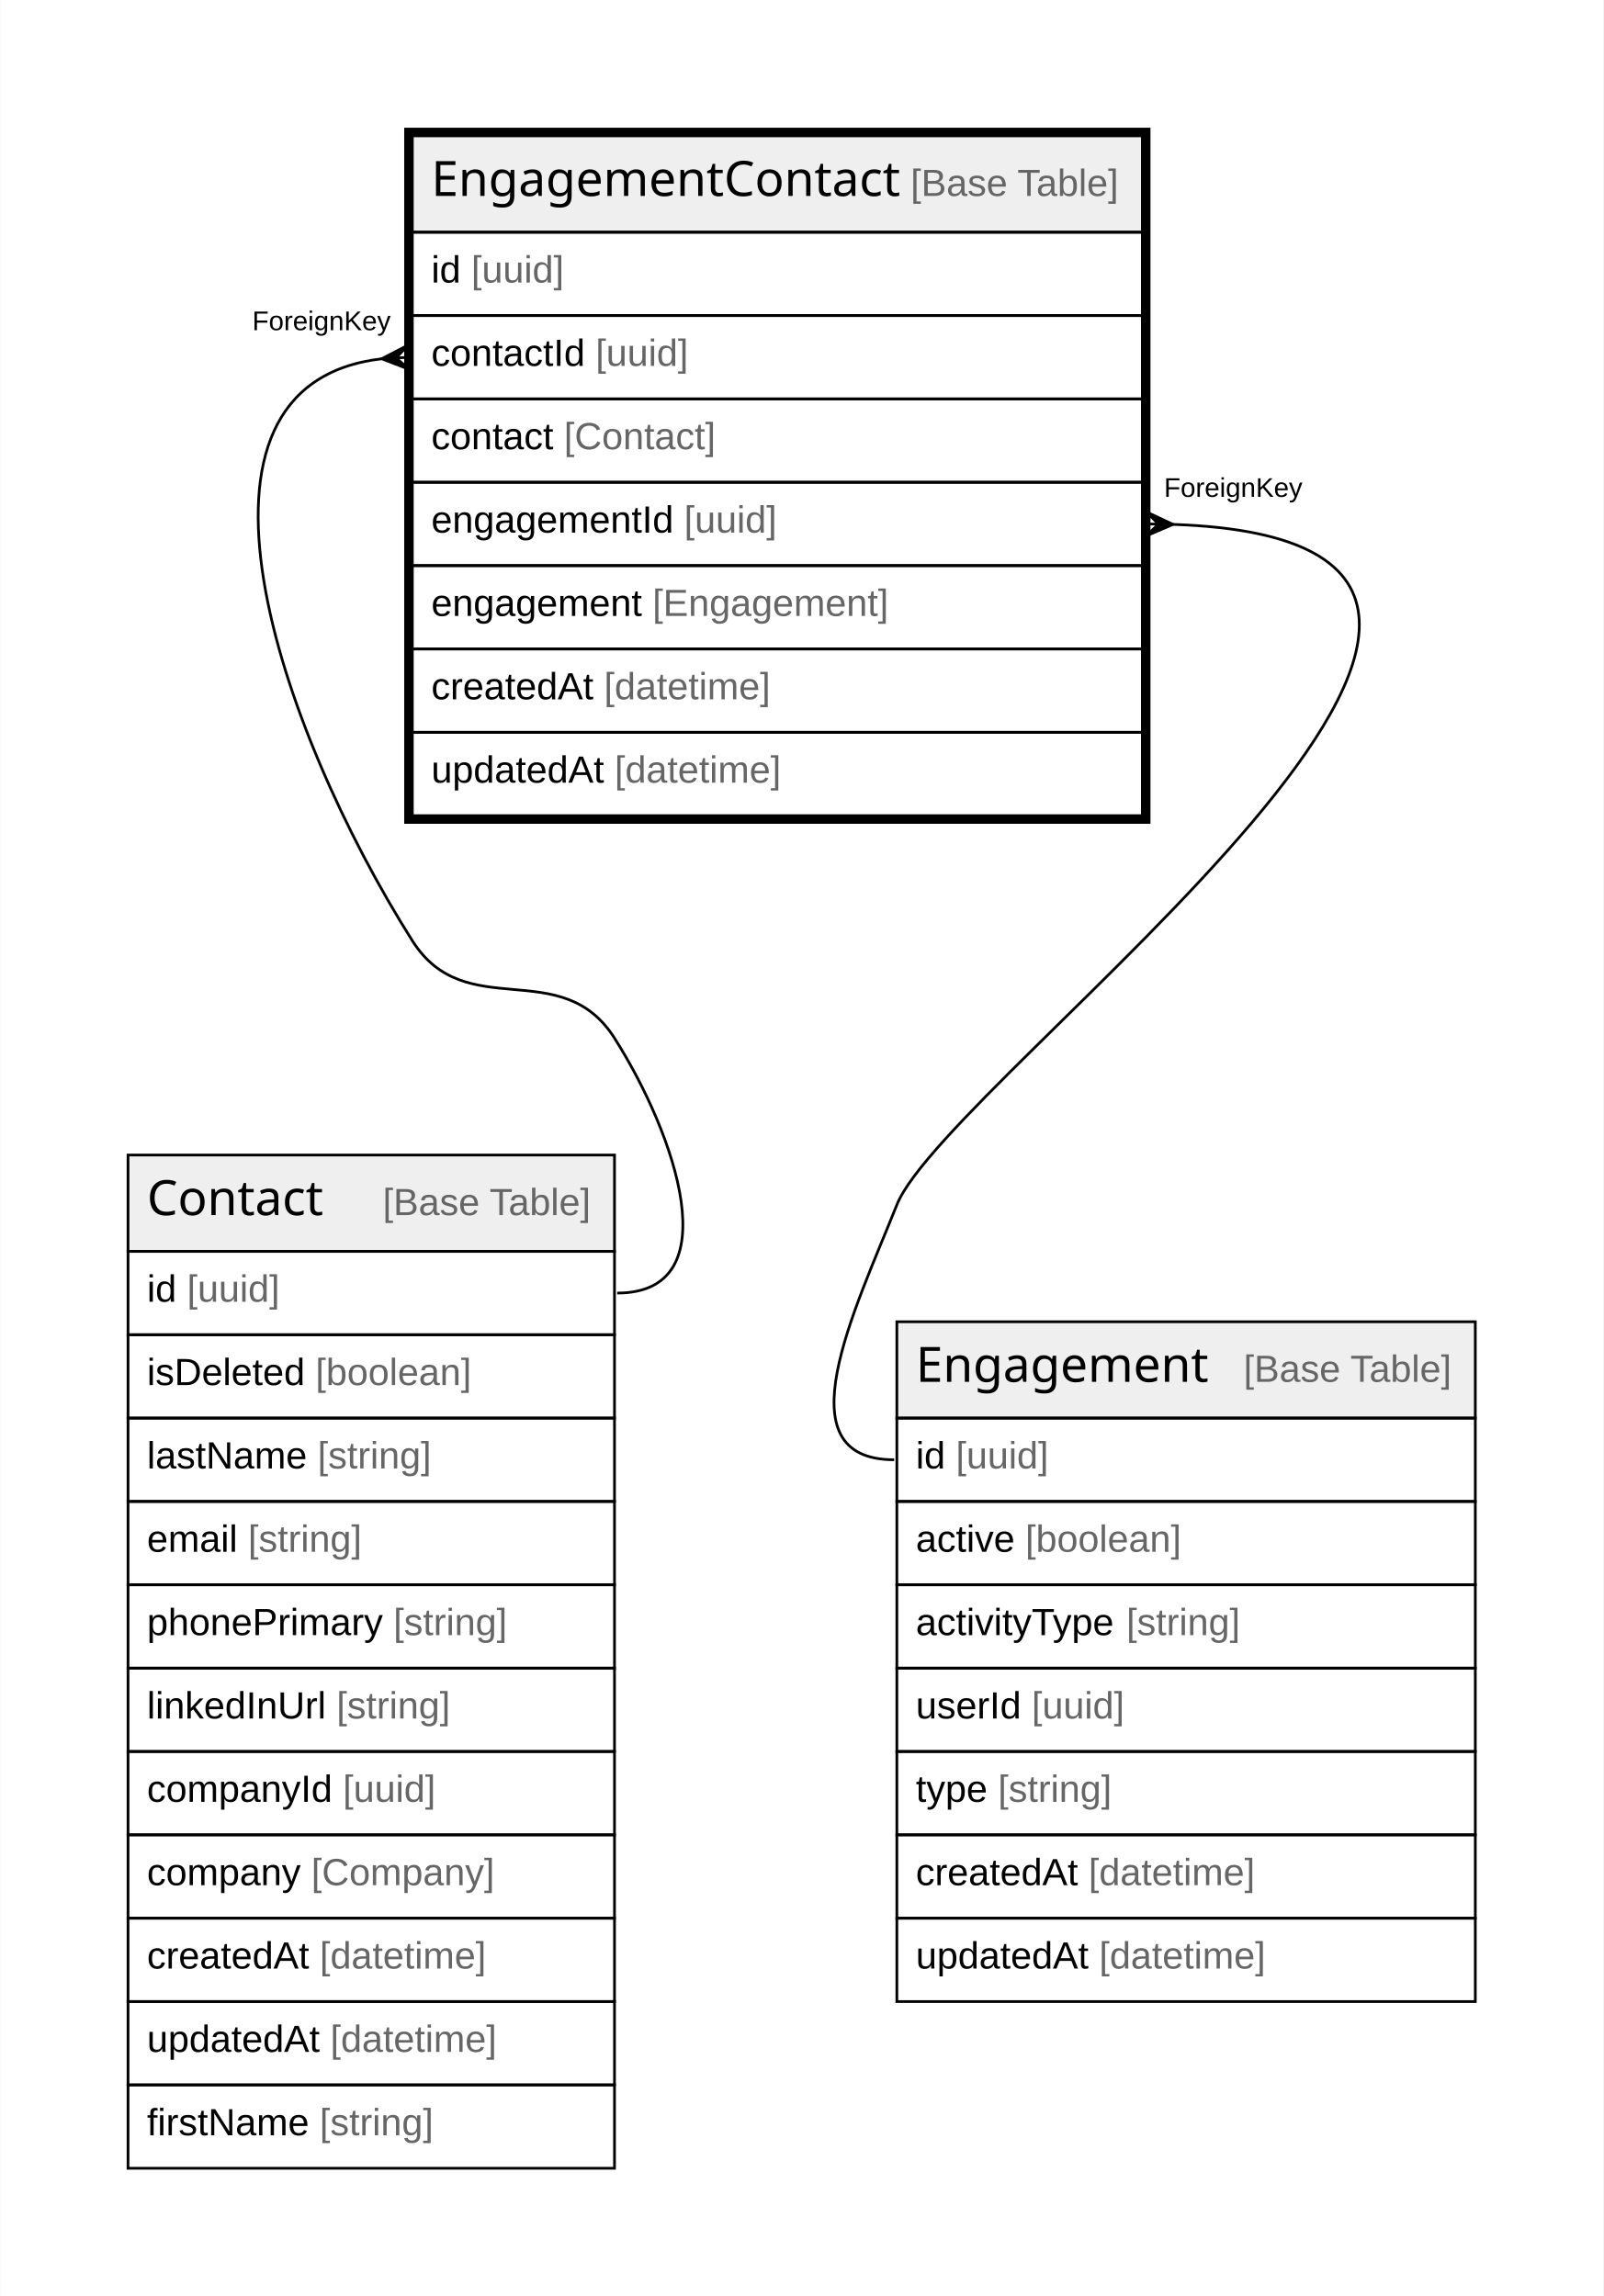
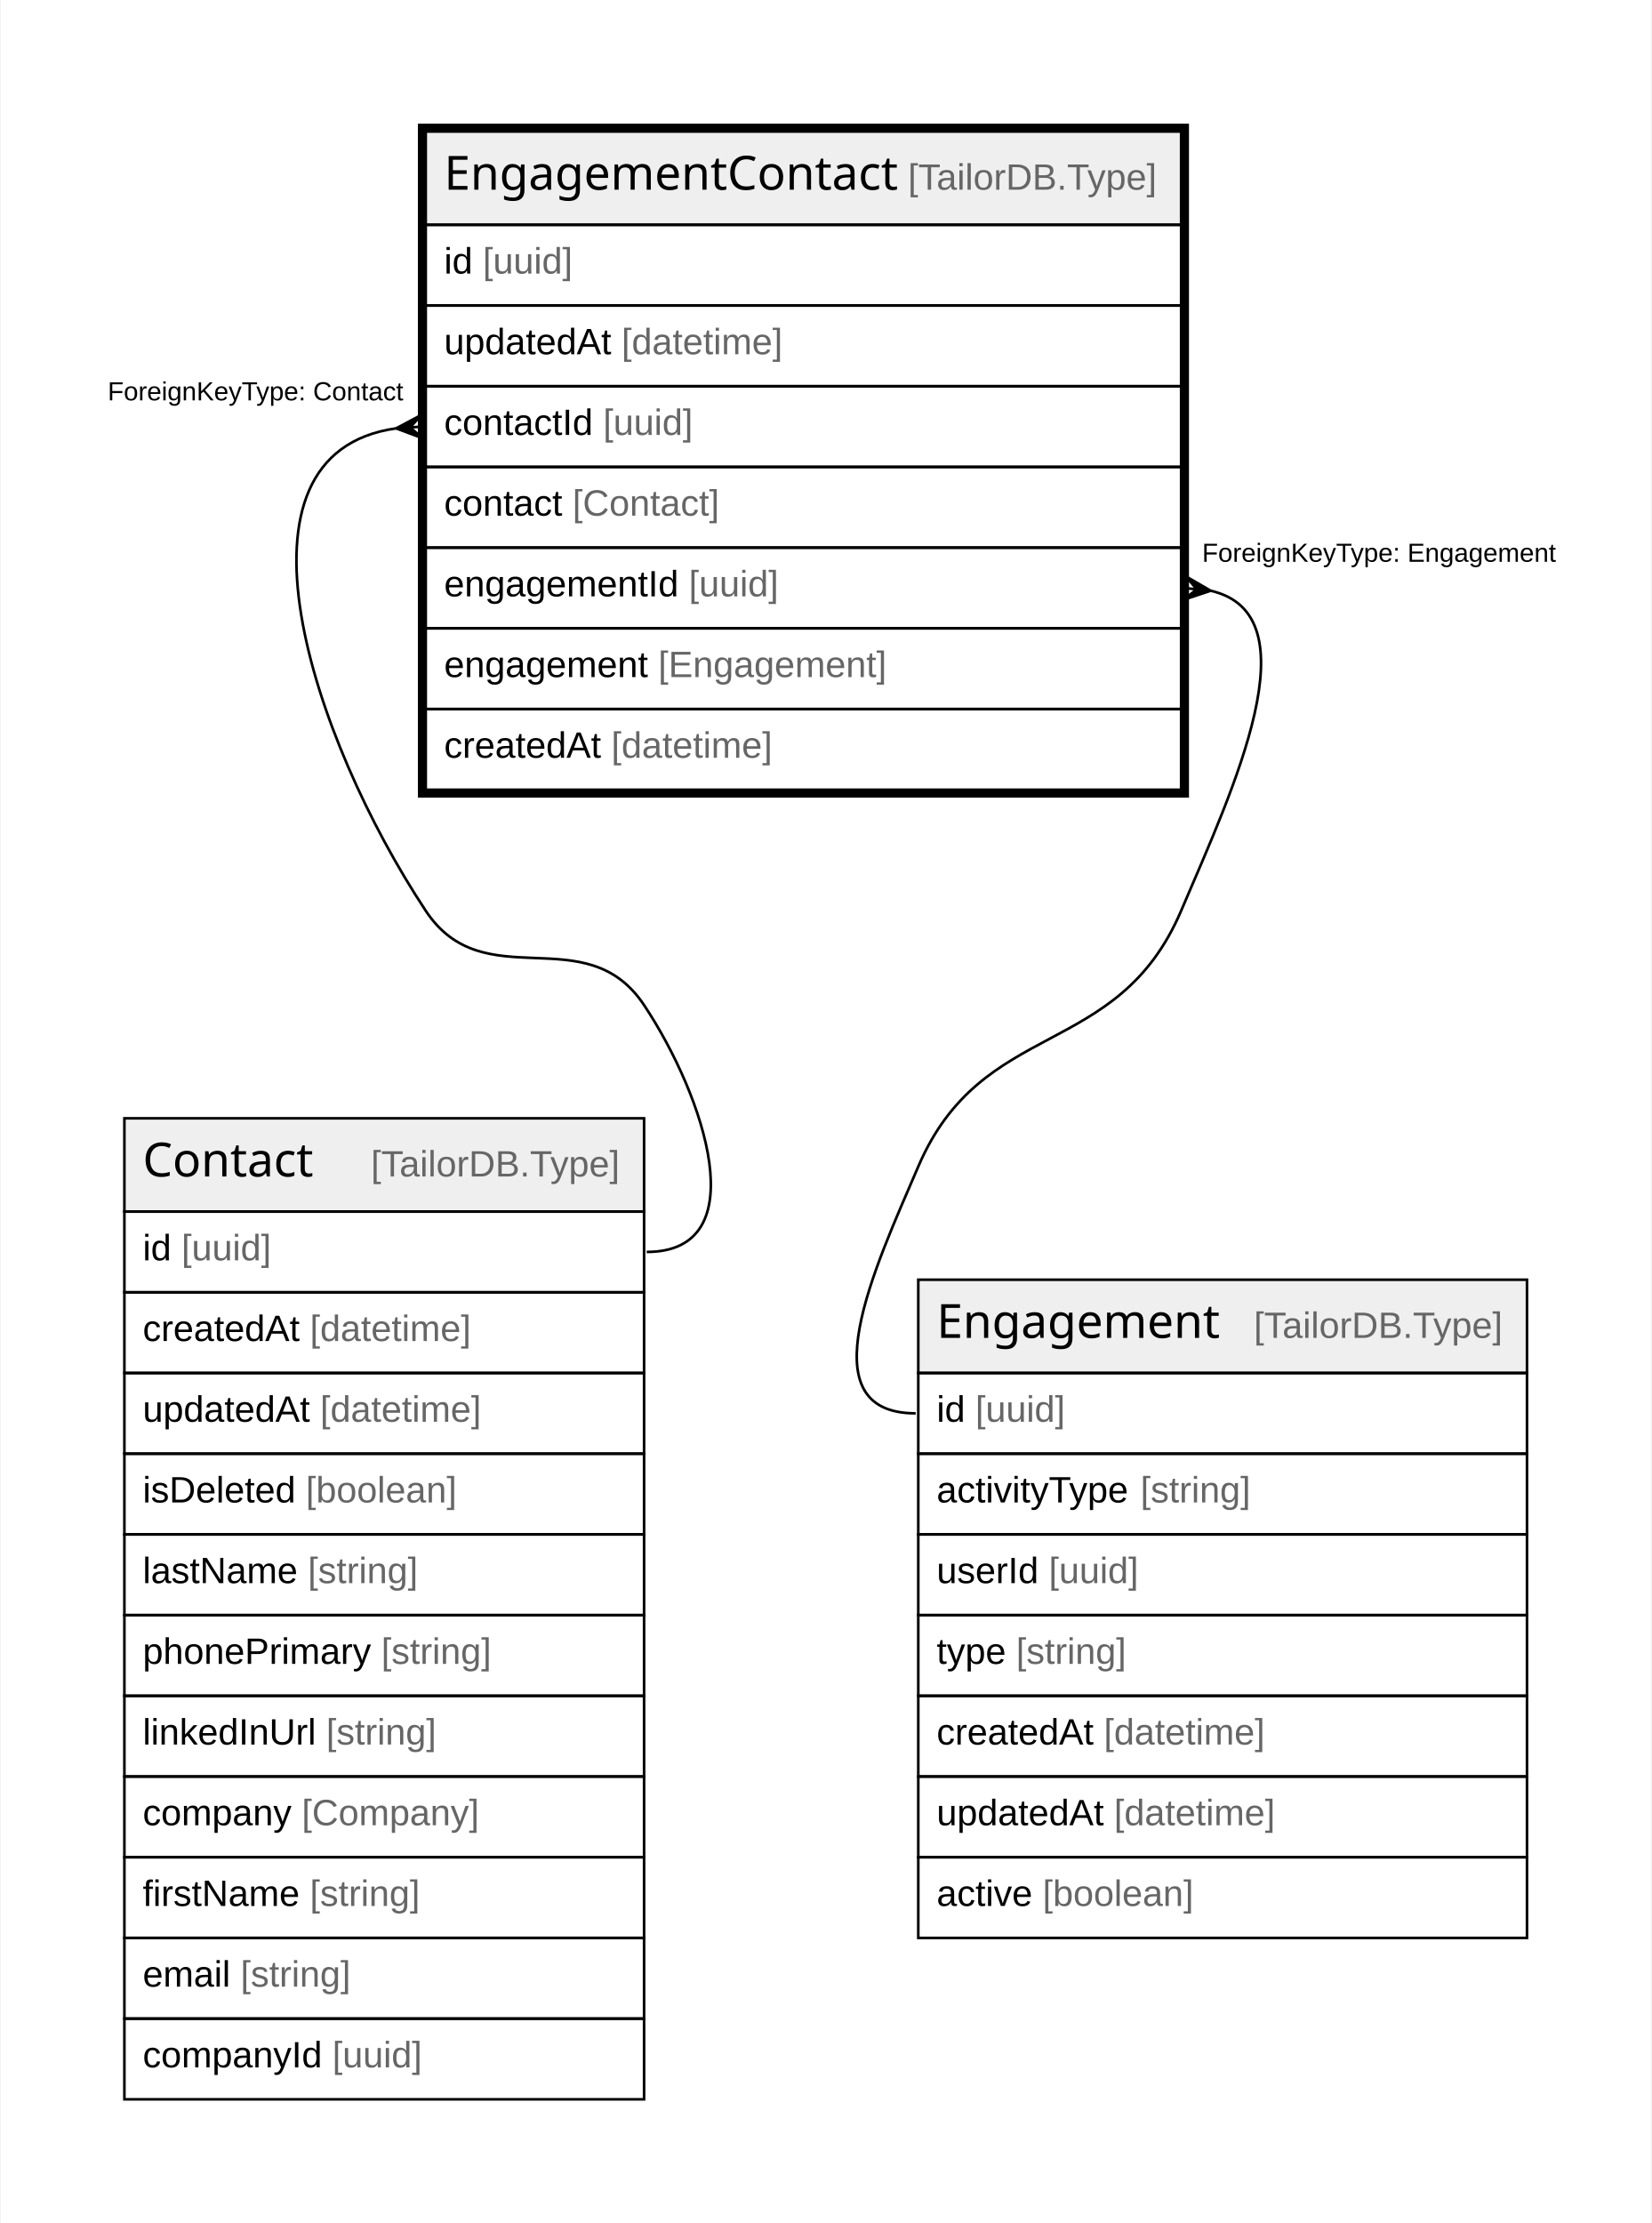
- <svg xmlns="http://www.w3.org/2000/svg" width="592pt" height="848pt" viewBox="0.00 0.00 592.09 848.40">
+ <svg xmlns="http://www.w3.org/2000/svg" width="630pt" height="848pt" viewBox="0.00 0.00 629.74 848.40">
  <g id="graph0" class="graph" transform="scale(1 1) rotate(0) translate(4 844.4)">
-     <polygon fill="white" stroke="none" points="-4,4 -4,-844.4 588.09,-844.4 588.09,4 -4,4" />
+     <polygon fill="white" stroke="none" points="-4,4 -4,-844.4 625.74,-844.4 625.74,4 -4,4" />
    <g id="node1" class="node">
-       <polygon fill="#efefef" stroke="none" points="148.22,-758.6 148.22,-794.2 417.89,-794.2 417.89,-758.6 148.22,-758.6" />
-       <polygon fill="none" stroke="black" points="148.22,-758.6 148.22,-794.2 417.89,-794.2 417.89,-758.6 148.22,-758.6" />
-       <text text-anchor="start" x="155.22" y="-772" font-family="Arial Bold" font-size="18.00">EngagementContact</text>
-       <text text-anchor="start" x="301.17" y="-772" font-family="Arial" font-size="14.00">    </text>
-       <text text-anchor="start" x="332.29" y="-772" font-family="Arial" font-size="14.00" fill="#666666">[Base Table]</text>
-       <polygon fill="none" stroke="black" points="148.22,-727.8 148.22,-758.6 417.89,-758.6 417.89,-727.8 148.22,-727.8" />
-       <text text-anchor="start" x="155.22" y="-740" font-family="Arial" font-size="14.00">id </text>
-       <text text-anchor="start" x="170" y="-740" font-family="Arial" font-size="14.00" fill="#666666">[uuid]</text>
-       <polygon fill="none" stroke="black" points="148.22,-697 148.22,-727.8 417.89,-727.8 417.89,-697 148.22,-697" />
-       <text text-anchor="start" x="155.22" y="-709.2" font-family="Arial" font-size="14.00">contactId </text>
-       <text text-anchor="start" x="215.92" y="-709.2" font-family="Arial" font-size="14.00" fill="#666666">[uuid]</text>
-       <polygon fill="none" stroke="black" points="148.22,-666.2 148.22,-697 417.89,-697 417.89,-666.2 148.22,-666.2" />
-       <text text-anchor="start" x="155.22" y="-678.4" font-family="Arial" font-size="14.00">contact </text>
-       <text text-anchor="start" x="204.24" y="-678.4" font-family="Arial" font-size="14.00" fill="#666666">[Contact]</text>
-       <polygon fill="none" stroke="black" points="148.22,-635.4 148.22,-666.2 417.89,-666.2 417.89,-635.4 148.22,-635.4" />
-       <text text-anchor="start" x="155.22" y="-647.6" font-family="Arial" font-size="14.00">engagementId </text>
-       <text text-anchor="start" x="248.62" y="-647.6" font-family="Arial" font-size="14.00" fill="#666666">[uuid]</text>
-       <polygon fill="none" stroke="black" points="148.22,-604.6 148.22,-635.4 417.89,-635.4 417.89,-604.6 148.22,-604.6" />
-       <text text-anchor="start" x="155.22" y="-616.8" font-family="Arial" font-size="14.00">engagement </text>
-       <text text-anchor="start" x="236.95" y="-616.8" font-family="Arial" font-size="14.00" fill="#666666">[Engagement]</text>
-       <polygon fill="none" stroke="black" points="148.22,-573.8 148.22,-604.6 417.89,-604.6 417.89,-573.8 148.22,-573.8" />
-       <text text-anchor="start" x="155.22" y="-586" font-family="Arial" font-size="14.00">createdAt </text>
-       <text text-anchor="start" x="219.03" y="-586" font-family="Arial" font-size="14.00" fill="#666666">[datetime]</text>
-       <polygon fill="none" stroke="black" points="148.22,-543 148.22,-573.8 417.89,-573.8 417.89,-543 148.22,-543" />
-       <text text-anchor="start" x="155.22" y="-555.2" font-family="Arial" font-size="14.00">updatedAt </text>
-       <text text-anchor="start" x="222.94" y="-555.2" font-family="Arial" font-size="14.00" fill="#666666">[datetime]</text>
-       <polygon fill="none" stroke="black" stroke-width="3" points="146.72,-541.5 146.72,-795.7 419.39,-795.7 419.39,-541.5 146.72,-541.5" />
+       <polygon fill="#efefef" stroke="none" points="158.22,-758.6 158.22,-794.2 446.53,-794.2 446.53,-758.6 158.22,-758.6" />
+       <polygon fill="none" stroke="black" points="158.22,-758.6 158.22,-794.2 446.53,-794.2 446.53,-758.6 158.22,-758.6" />
+       <text text-anchor="start" x="165.22" y="-772" font-family="Arial Bold" font-size="18.00">EngagementContact</text>
+       <text text-anchor="start" x="311.17" y="-772" font-family="Arial" font-size="14.00">    </text>
+       <text text-anchor="start" x="342.29" y="-772" font-family="Arial" font-size="14.00" fill="#666666">[TailorDB.Type]</text>
+       <polygon fill="none" stroke="black" points="158.22,-727.8 158.22,-758.6 446.53,-758.6 446.53,-727.8 158.22,-727.8" />
+       <text text-anchor="start" x="165.22" y="-740" font-family="Arial" font-size="14.00">id </text>
+       <text text-anchor="start" x="180" y="-740" font-family="Arial" font-size="14.00" fill="#666666">[uuid]</text>
+       <polygon fill="none" stroke="black" points="158.22,-697 158.22,-727.8 446.53,-727.8 446.53,-697 158.22,-697" />
+       <text text-anchor="start" x="165.22" y="-709.2" font-family="Arial" font-size="14.00">updatedAt </text>
+       <text text-anchor="start" x="232.94" y="-709.2" font-family="Arial" font-size="14.00" fill="#666666">[datetime]</text>
+       <polygon fill="none" stroke="black" points="158.22,-666.2 158.22,-697 446.53,-697 446.53,-666.2 158.22,-666.2" />
+       <text text-anchor="start" x="165.22" y="-678.4" font-family="Arial" font-size="14.00">contactId </text>
+       <text text-anchor="start" x="225.92" y="-678.4" font-family="Arial" font-size="14.00" fill="#666666">[uuid]</text>
+       <polygon fill="none" stroke="black" points="158.22,-635.4 158.22,-666.2 446.53,-666.2 446.53,-635.4 158.22,-635.4" />
+       <text text-anchor="start" x="165.22" y="-647.6" font-family="Arial" font-size="14.00">contact </text>
+       <text text-anchor="start" x="214.24" y="-647.6" font-family="Arial" font-size="14.00" fill="#666666">[Contact]</text>
+       <polygon fill="none" stroke="black" points="158.22,-604.6 158.22,-635.4 446.53,-635.4 446.53,-604.6 158.22,-604.6" />
+       <text text-anchor="start" x="165.22" y="-616.8" font-family="Arial" font-size="14.00">engagementId </text>
+       <text text-anchor="start" x="258.62" y="-616.8" font-family="Arial" font-size="14.00" fill="#666666">[uuid]</text>
+       <polygon fill="none" stroke="black" points="158.22,-573.8 158.22,-604.6 446.53,-604.6 446.53,-573.8 158.22,-573.8" />
+       <text text-anchor="start" x="165.22" y="-586" font-family="Arial" font-size="14.00">engagement </text>
+       <text text-anchor="start" x="246.95" y="-586" font-family="Arial" font-size="14.00" fill="#666666">[Engagement]</text>
+       <polygon fill="none" stroke="black" points="158.22,-543 158.22,-573.8 446.53,-573.8 446.53,-543 158.22,-543" />
+       <text text-anchor="start" x="165.22" y="-555.2" font-family="Arial" font-size="14.00">createdAt </text>
+       <text text-anchor="start" x="229.03" y="-555.2" font-family="Arial" font-size="14.00" fill="#666666">[datetime]</text>
+       <polygon fill="none" stroke="black" stroke-width="3" points="156.72,-541.5 156.72,-795.7 448.03,-795.7 448.03,-541.5 156.72,-541.5" />
    </g>
    <g id="node2" class="node">
-       <polygon fill="#efefef" stroke="none" points="43.2,-382 43.2,-417.6 222.9,-417.6 222.9,-382 43.2,-382" />
-       <polygon fill="none" stroke="black" points="43.2,-382 43.2,-417.6 222.9,-417.6 222.9,-382 43.2,-382" />
+       <polygon fill="#efefef" stroke="none" points="43.2,-382 43.2,-417.6 241.55,-417.6 241.55,-382 43.2,-382" />
+       <polygon fill="none" stroke="black" points="43.2,-382 43.2,-417.6 241.55,-417.6 241.55,-382 43.2,-382" />
      <text text-anchor="start" x="50.2" y="-395.4" font-family="Arial Bold" font-size="18.00">Contact</text>
      <text text-anchor="start" x="106.19" y="-395.4" font-family="Arial" font-size="14.00">    </text>
-       <text text-anchor="start" x="137.3" y="-395.4" font-family="Arial" font-size="14.00" fill="#666666">[Base Table]</text>
-       <polygon fill="none" stroke="black" points="43.2,-351.2 43.2,-382 222.9,-382 222.9,-351.2 43.2,-351.2" />
+       <text text-anchor="start" x="137.3" y="-395.4" font-family="Arial" font-size="14.00" fill="#666666">[TailorDB.Type]</text>
+       <polygon fill="none" stroke="black" points="43.2,-351.2 43.2,-382 241.55,-382 241.55,-351.2 43.2,-351.2" />
      <text text-anchor="start" x="50.2" y="-363.4" font-family="Arial" font-size="14.00">id </text>
      <text text-anchor="start" x="64.99" y="-363.4" font-family="Arial" font-size="14.00" fill="#666666">[uuid]</text>
-       <polygon fill="none" stroke="black" points="43.2,-320.4 43.2,-351.2 222.9,-351.2 222.9,-320.4 43.2,-320.4" />
-       <text text-anchor="start" x="50.2" y="-332.6" font-family="Arial" font-size="14.00">isDeleted </text>
-       <text text-anchor="start" x="112.45" y="-332.6" font-family="Arial" font-size="14.00" fill="#666666">[boolean]</text>
-       <polygon fill="none" stroke="black" points="43.2,-289.6 43.2,-320.4 222.9,-320.4 222.9,-289.6 43.2,-289.6" />
-       <text text-anchor="start" x="50.2" y="-301.8" font-family="Arial" font-size="14.00">lastName </text>
-       <text text-anchor="start" x="113.22" y="-301.8" font-family="Arial" font-size="14.00" fill="#666666">[string]</text>
-       <polygon fill="none" stroke="black" points="43.2,-258.8 43.2,-289.6 222.9,-289.6 222.9,-258.8 43.2,-258.8" />
-       <text text-anchor="start" x="50.2" y="-271" font-family="Arial" font-size="14.00">email </text>
-       <text text-anchor="start" x="87.54" y="-271" font-family="Arial" font-size="14.00" fill="#666666">[string]</text>
-       <polygon fill="none" stroke="black" points="43.2,-228 43.2,-258.8 222.9,-258.8 222.9,-228 43.2,-228" />
-       <text text-anchor="start" x="50.2" y="-240.2" font-family="Arial" font-size="14.00">phonePrimary </text>
-       <text text-anchor="start" x="141.24" y="-240.2" font-family="Arial" font-size="14.00" fill="#666666">[string]</text>
-       <polygon fill="none" stroke="black" points="43.2,-197.2 43.2,-228 222.9,-228 222.9,-197.2 43.2,-197.2" />
-       <text text-anchor="start" x="50.2" y="-209.4" font-family="Arial" font-size="14.00">linkedInUrl </text>
-       <text text-anchor="start" x="120.23" y="-209.4" font-family="Arial" font-size="14.00" fill="#666666">[string]</text>
-       <polygon fill="none" stroke="black" points="43.2,-166.4 43.2,-197.2 222.9,-197.2 222.9,-166.4 43.2,-166.4" />
-       <text text-anchor="start" x="50.2" y="-178.6" font-family="Arial" font-size="14.00">companyId </text>
-       <text text-anchor="start" x="122.57" y="-178.6" font-family="Arial" font-size="14.00" fill="#666666">[uuid]</text>
-       <polygon fill="none" stroke="black" points="43.2,-135.6 43.2,-166.4 222.9,-166.4 222.9,-135.6 43.2,-135.6" />
+       <polygon fill="none" stroke="black" points="43.2,-320.4 43.2,-351.2 241.55,-351.2 241.55,-320.4 43.2,-320.4" />
+       <text text-anchor="start" x="50.2" y="-332.6" font-family="Arial" font-size="14.00">createdAt </text>
+       <text text-anchor="start" x="114.01" y="-332.6" font-family="Arial" font-size="14.00" fill="#666666">[datetime]</text>
+       <polygon fill="none" stroke="black" points="43.2,-289.6 43.2,-320.4 241.55,-320.4 241.55,-289.6 43.2,-289.6" />
+       <text text-anchor="start" x="50.2" y="-301.8" font-family="Arial" font-size="14.00">updatedAt </text>
+       <text text-anchor="start" x="117.92" y="-301.8" font-family="Arial" font-size="14.00" fill="#666666">[datetime]</text>
+       <polygon fill="none" stroke="black" points="43.2,-258.8 43.2,-289.6 241.55,-289.6 241.55,-258.8 43.2,-258.8" />
+       <text text-anchor="start" x="50.2" y="-271" font-family="Arial" font-size="14.00">isDeleted </text>
+       <text text-anchor="start" x="112.45" y="-271" font-family="Arial" font-size="14.00" fill="#666666">[boolean]</text>
+       <polygon fill="none" stroke="black" points="43.2,-228 43.2,-258.8 241.55,-258.8 241.55,-228 43.2,-228" />
+       <text text-anchor="start" x="50.2" y="-240.2" font-family="Arial" font-size="14.00">lastName </text>
+       <text text-anchor="start" x="113.22" y="-240.2" font-family="Arial" font-size="14.00" fill="#666666">[string]</text>
+       <polygon fill="none" stroke="black" points="43.2,-197.2 43.2,-228 241.55,-228 241.55,-197.2 43.2,-197.2" />
+       <text text-anchor="start" x="50.2" y="-209.4" font-family="Arial" font-size="14.00">phonePrimary </text>
+       <text text-anchor="start" x="141.24" y="-209.4" font-family="Arial" font-size="14.00" fill="#666666">[string]</text>
+       <polygon fill="none" stroke="black" points="43.2,-166.4 43.2,-197.2 241.55,-197.2 241.55,-166.4 43.2,-166.4" />
+       <text text-anchor="start" x="50.2" y="-178.6" font-family="Arial" font-size="14.00">linkedInUrl </text>
+       <text text-anchor="start" x="120.23" y="-178.6" font-family="Arial" font-size="14.00" fill="#666666">[string]</text>
+       <polygon fill="none" stroke="black" points="43.2,-135.6 43.2,-166.4 241.55,-166.4 241.55,-135.6 43.2,-135.6" />
      <text text-anchor="start" x="50.2" y="-147.8" font-family="Arial" font-size="14.00">company </text>
      <text text-anchor="start" x="110.9" y="-147.8" font-family="Arial" font-size="14.00" fill="#666666">[Company]</text>
-       <polygon fill="none" stroke="black" points="43.2,-104.8 43.2,-135.6 222.9,-135.6 222.9,-104.8 43.2,-104.8" />
-       <text text-anchor="start" x="50.2" y="-117" font-family="Arial" font-size="14.00">createdAt </text>
-       <text text-anchor="start" x="114.01" y="-117" font-family="Arial" font-size="14.00" fill="#666666">[datetime]</text>
-       <polygon fill="none" stroke="black" points="43.2,-74 43.2,-104.8 222.9,-104.8 222.9,-74 43.2,-74" />
-       <text text-anchor="start" x="50.2" y="-86.2" font-family="Arial" font-size="14.00">updatedAt </text>
-       <text text-anchor="start" x="117.92" y="-86.2" font-family="Arial" font-size="14.00" fill="#666666">[datetime]</text>
-       <polygon fill="none" stroke="black" points="43.2,-43.2 43.2,-74 222.9,-74 222.9,-43.2 43.2,-43.2" />
-       <text text-anchor="start" x="50.2" y="-55.4" font-family="Arial" font-size="14.00">firstName </text>
-       <text text-anchor="start" x="113.99" y="-55.4" font-family="Arial" font-size="14.00" fill="#666666">[string]</text>
+       <polygon fill="none" stroke="black" points="43.2,-104.8 43.2,-135.6 241.55,-135.6 241.55,-104.8 43.2,-104.8" />
+       <text text-anchor="start" x="50.2" y="-117" font-family="Arial" font-size="14.00">firstName </text>
+       <text text-anchor="start" x="113.99" y="-117" font-family="Arial" font-size="14.00" fill="#666666">[string]</text>
+       <polygon fill="none" stroke="black" points="43.2,-74 43.2,-104.8 241.55,-104.8 241.55,-74 43.2,-74" />
+       <text text-anchor="start" x="50.2" y="-86.2" font-family="Arial" font-size="14.00">email </text>
+       <text text-anchor="start" x="87.54" y="-86.2" font-family="Arial" font-size="14.00" fill="#666666">[string]</text>
+       <polygon fill="none" stroke="black" points="43.2,-43.2 43.2,-74 241.55,-74 241.55,-43.2 43.2,-43.2" />
+       <text text-anchor="start" x="50.2" y="-55.4" font-family="Arial" font-size="14.00">companyId </text>
+       <text text-anchor="start" x="122.57" y="-55.4" font-family="Arial" font-size="14.00" fill="#666666">[uuid]</text>
    </g>
    <g id="edge1" class="edge">
-       <path fill="none" stroke="black" d="M136.88,-711.82C54.88,-702.23 99.01,-574.74 148.22,-496.8 167.89,-465.64 203.14,-491.9 222.9,-460.8 245.36,-425.46 265.77,-366.6 223.9,-366.6" />
-       <polygon fill="black" stroke="black" points="136.9,-711.83 146.63,-716.87 142.23,-712.12 146.55,-712.36 146.55,-712.36 146.55,-712.36 142.23,-712.12 147.13,-707.89 136.9,-711.83" />
-       <text text-anchor="start" x="89.08" y="-722.4" font-family="Arial" font-size="10.00">ForeignKey</text>
+       <path fill="none" stroke="black" d="M146.86,-680.91C78.5,-671.25 114.95,-562.23 158.22,-496.8 180.47,-463.15 219.21,-494.4 241.55,-460.8 264.73,-425.94 284.42,-366.6 242.55,-366.6" />
+       <polygon fill="black" stroke="black" points="146.91,-680.91 156.58,-686.07 152.23,-681.27 156.55,-681.56 156.55,-681.56 156.55,-681.56 152.23,-681.27 157.18,-677.09 146.91,-680.91" />
+       <text text-anchor="start" x="36.83" y="-691.6" font-family="Arial" font-size="10.00">ForeignKeyType: Contact</text>
    </g>
    <g id="node3" class="node">
-       <polygon fill="#efefef" stroke="none" points="327.21,-320.4 327.21,-356 540.89,-356 540.89,-320.4 327.21,-320.4" />
-       <polygon fill="none" stroke="black" points="327.21,-320.4 327.21,-356 540.89,-356 540.89,-320.4 327.21,-320.4" />
-       <text text-anchor="start" x="334.21" y="-333.8" font-family="Arial Bold" font-size="18.00">Engagement</text>
-       <text text-anchor="start" x="424.18" y="-333.8" font-family="Arial" font-size="14.00">    </text>
-       <text text-anchor="start" x="455.29" y="-333.8" font-family="Arial" font-size="14.00" fill="#666666">[Base Table]</text>
-       <polygon fill="none" stroke="black" points="327.21,-289.6 327.21,-320.4 540.89,-320.4 540.89,-289.6 327.21,-289.6" />
-       <text text-anchor="start" x="334.21" y="-301.8" font-family="Arial" font-size="14.00">id </text>
-       <text text-anchor="start" x="349" y="-301.8" font-family="Arial" font-size="14.00" fill="#666666">[uuid]</text>
-       <polygon fill="none" stroke="black" points="327.21,-258.8 327.21,-289.6 540.89,-289.6 540.89,-258.8 327.21,-258.8" />
-       <text text-anchor="start" x="334.21" y="-271" font-family="Arial" font-size="14.00">active </text>
-       <text text-anchor="start" x="374.67" y="-271" font-family="Arial" font-size="14.00" fill="#666666">[boolean]</text>
-       <polygon fill="none" stroke="black" points="327.21,-228 327.21,-258.8 540.89,-258.8 540.89,-228 327.21,-228" />
-       <text text-anchor="start" x="334.21" y="-240.2" font-family="Arial" font-size="14.00">activityType </text>
-       <text text-anchor="start" x="412.01" y="-240.2" font-family="Arial" font-size="14.00" fill="#666666">[string]</text>
-       <polygon fill="none" stroke="black" points="327.21,-197.2 327.21,-228 540.89,-228 540.89,-197.2 327.21,-197.2" />
-       <text text-anchor="start" x="334.21" y="-209.4" font-family="Arial" font-size="14.00">userId </text>
-       <text text-anchor="start" x="377.01" y="-209.4" font-family="Arial" font-size="14.00" fill="#666666">[uuid]</text>
-       <polygon fill="none" stroke="black" points="327.21,-166.4 327.21,-197.2 540.89,-197.2 540.89,-166.4 327.21,-166.4" />
-       <text text-anchor="start" x="334.21" y="-178.6" font-family="Arial" font-size="14.00">type </text>
-       <text text-anchor="start" x="364.56" y="-178.6" font-family="Arial" font-size="14.00" fill="#666666">[string]</text>
-       <polygon fill="none" stroke="black" points="327.21,-135.6 327.21,-166.4 540.89,-166.4 540.89,-135.6 327.21,-135.6" />
-       <text text-anchor="start" x="334.21" y="-147.8" font-family="Arial" font-size="14.00">createdAt </text>
-       <text text-anchor="start" x="398.02" y="-147.8" font-family="Arial" font-size="14.00" fill="#666666">[datetime]</text>
-       <polygon fill="none" stroke="black" points="327.21,-104.8 327.21,-135.6 540.89,-135.6 540.89,-104.8 327.21,-104.8" />
-       <text text-anchor="start" x="334.21" y="-117" font-family="Arial" font-size="14.00">updatedAt </text>
-       <text text-anchor="start" x="401.93" y="-117" font-family="Arial" font-size="14.00" fill="#666666">[datetime]</text>
+       <polygon fill="#efefef" stroke="none" points="346.21,-320.4 346.21,-356 578.54,-356 578.54,-320.4 346.21,-320.4" />
+       <polygon fill="none" stroke="black" points="346.21,-320.4 346.21,-356 578.54,-356 578.54,-320.4 346.21,-320.4" />
+       <text text-anchor="start" x="353.21" y="-333.8" font-family="Arial Bold" font-size="18.00">Engagement</text>
+       <text text-anchor="start" x="443.18" y="-333.8" font-family="Arial" font-size="14.00">    </text>
+       <text text-anchor="start" x="474.29" y="-333.8" font-family="Arial" font-size="14.00" fill="#666666">[TailorDB.Type]</text>
+       <polygon fill="none" stroke="black" points="346.21,-289.6 346.21,-320.4 578.54,-320.4 578.54,-289.6 346.21,-289.6" />
+       <text text-anchor="start" x="353.21" y="-301.8" font-family="Arial" font-size="14.00">id </text>
+       <text text-anchor="start" x="368" y="-301.8" font-family="Arial" font-size="14.00" fill="#666666">[uuid]</text>
+       <polygon fill="none" stroke="black" points="346.21,-258.8 346.21,-289.6 578.54,-289.6 578.54,-258.8 346.21,-258.8" />
+       <text text-anchor="start" x="353.21" y="-271" font-family="Arial" font-size="14.00">activityType </text>
+       <text text-anchor="start" x="431.01" y="-271" font-family="Arial" font-size="14.00" fill="#666666">[string]</text>
+       <polygon fill="none" stroke="black" points="346.21,-228 346.21,-258.8 578.54,-258.8 578.54,-228 346.21,-228" />
+       <text text-anchor="start" x="353.21" y="-240.2" font-family="Arial" font-size="14.00">userId </text>
+       <text text-anchor="start" x="396.01" y="-240.2" font-family="Arial" font-size="14.00" fill="#666666">[uuid]</text>
+       <polygon fill="none" stroke="black" points="346.21,-197.2 346.21,-228 578.54,-228 578.54,-197.2 346.21,-197.2" />
+       <text text-anchor="start" x="353.21" y="-209.4" font-family="Arial" font-size="14.00">type </text>
+       <text text-anchor="start" x="383.56" y="-209.4" font-family="Arial" font-size="14.00" fill="#666666">[string]</text>
+       <polygon fill="none" stroke="black" points="346.21,-166.4 346.21,-197.2 578.54,-197.2 578.54,-166.4 346.21,-166.4" />
+       <text text-anchor="start" x="353.21" y="-178.6" font-family="Arial" font-size="14.00">createdAt </text>
+       <text text-anchor="start" x="417.02" y="-178.6" font-family="Arial" font-size="14.00" fill="#666666">[datetime]</text>
+       <polygon fill="none" stroke="black" points="346.21,-135.6 346.21,-166.4 578.54,-166.4 578.54,-135.6 346.21,-135.6" />
+       <text text-anchor="start" x="353.21" y="-147.8" font-family="Arial" font-size="14.00">updatedAt </text>
+       <text text-anchor="start" x="420.93" y="-147.8" font-family="Arial" font-size="14.00" fill="#666666">[datetime]</text>
+       <polygon fill="none" stroke="black" points="346.21,-104.8 346.21,-135.6 578.54,-135.6 578.54,-104.8 346.21,-104.8" />
+       <text text-anchor="start" x="353.21" y="-117" font-family="Arial" font-size="14.00">active </text>
+       <text text-anchor="start" x="393.67" y="-117" font-family="Arial" font-size="14.00" fill="#666666">[boolean]</text>
    </g>
    <g id="edge2" class="edge">
-       <path fill="none" stroke="black" d="M429.15,-650.63C623.74,-644.1 346.26,-446.96 327.21,-399.2 311.7,-360.31 284.34,-305 326.21,-305" />
-       <polygon fill="black" stroke="black" points="429.22,-650.63 419.15,-646.3 423.88,-650.72 419.55,-650.79 419.55,-650.79 419.55,-650.79 423.88,-650.72 419.29,-655.29 429.22,-650.63" />
-       <text text-anchor="start" x="425.89" y="-660.8" font-family="Arial" font-size="10.00">ForeignKey</text>
+       <path fill="none" stroke="black" d="M457.8,-618.95C497.54,-609.87 466.53,-543.62 446.53,-496.8 422.1,-439.59 370.72,-456.38 346.21,-399.2 329.72,-360.72 303.34,-305 345.21,-305" />
+       <polygon fill="black" stroke="black" points="457.82,-618.95 447.41,-615.49 452.51,-619.49 448.2,-619.93 448.2,-619.93 448.2,-619.93 452.51,-619.49 448.32,-624.44 457.82,-618.95" />
+       <text text-anchor="start" x="454.53" y="-630" font-family="Arial" font-size="10.00">ForeignKeyType: Engagement</text>
    </g>
  </g>
</svg>
